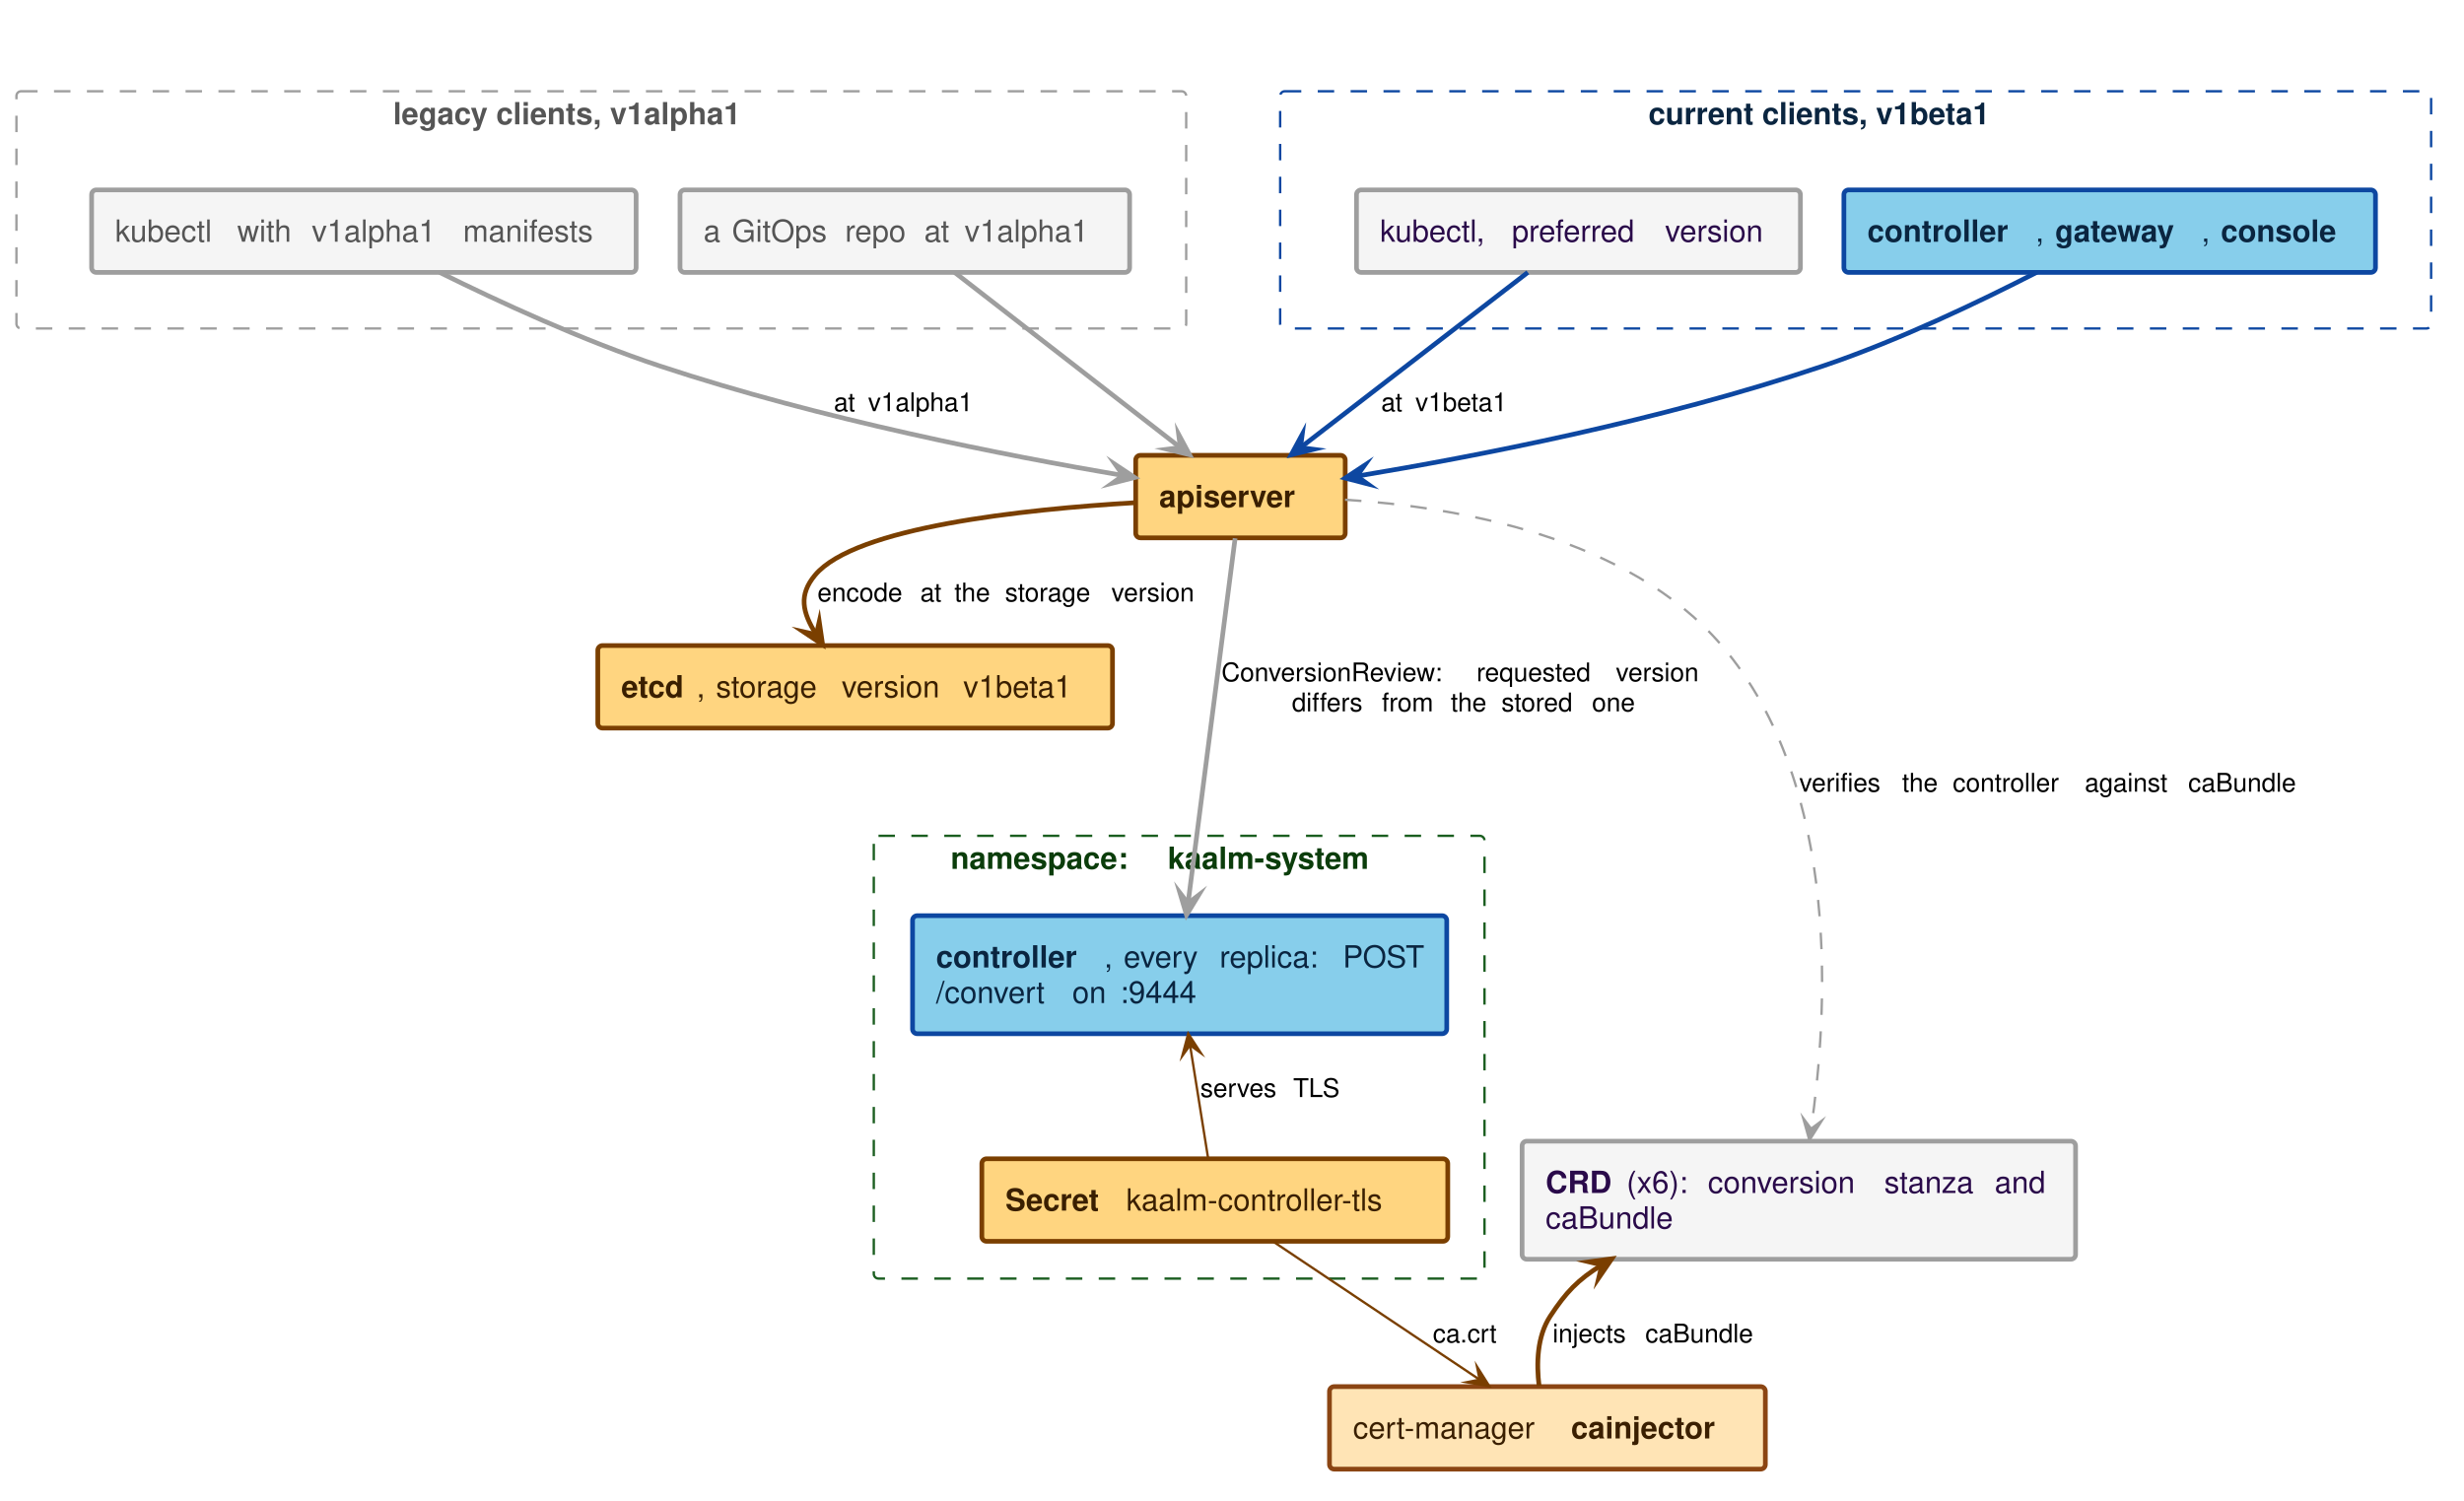
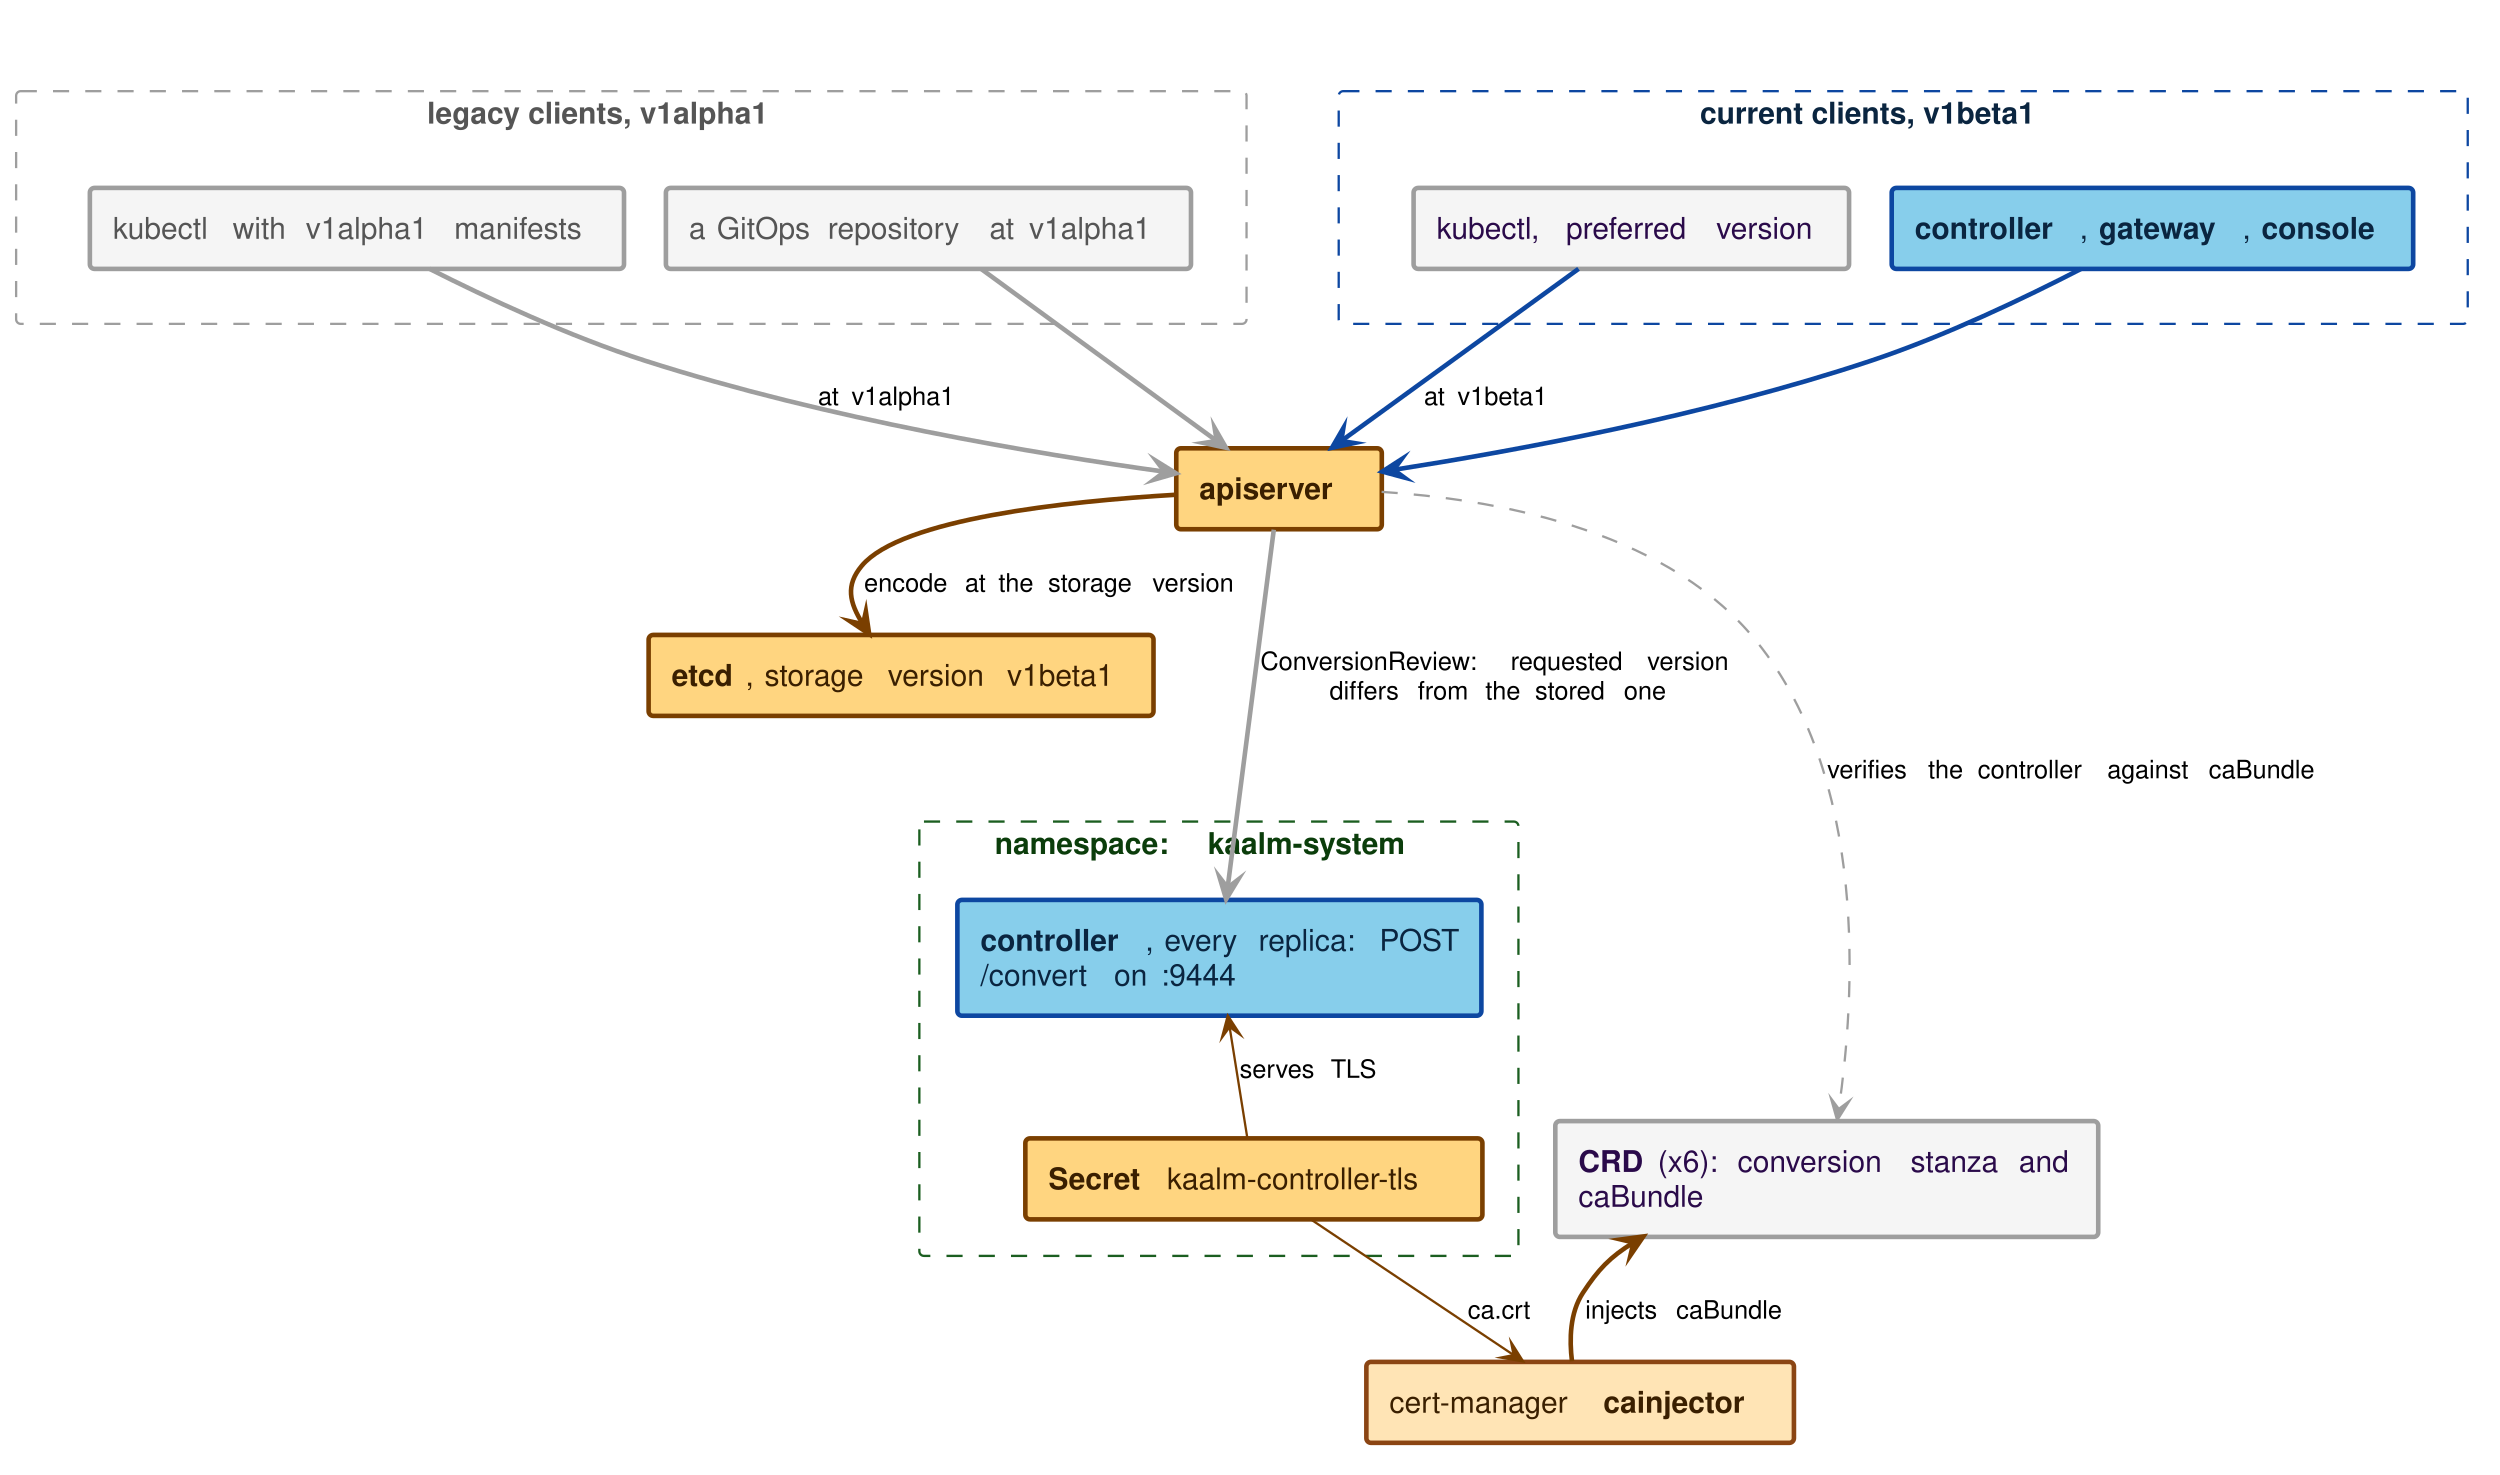
- <svg xmlns="http://www.w3.org/2000/svg" contentStyleType="text/css" data-diagram-type="DESCRIPTION" height="639px" preserveAspectRatio="none" style="width:1049px;height:639px;" version="1.1" viewBox="0 0 1049 639" width="1049px" zoomAndPan="magnify">
+ <svg xmlns="http://www.w3.org/2000/svg" contentStyleType="text/css" data-diagram-type="DESCRIPTION" height="640px" preserveAspectRatio="none" style="width:1085px;height:640px;" version="1.1" viewBox="0 0 1085 640" width="1085px" zoomAndPan="magnify">
  <defs />
  <g>
    <g class="cluster" data-qualified-name="legacy" data-source-line="9" id="ent0001">
-       <rect fill="none" height="101" rx="2" ry="2" style="stroke:#9E9E9E;stroke-width:1;stroke-dasharray:7,7;" width="498" x="7" y="38.85" />
-       <text fill="#555555" font-family="Helvetica" font-size="13" font-weight="700" lengthAdjust="spacing" textLength="177.29" x="167.355" y="52.917">legacy clients, v1alpha1</text>
+       <rect fill="none" height="101" rx="2" ry="2" style="stroke:#9E9E9E;stroke-width:1;stroke-dasharray:7,7;" width="534" x="7" y="39.56" />
+       <text fill="#555555" font-family="Helvetica" font-size="13" font-weight="700" lengthAdjust="spacing" textLength="177.29" x="185.355" y="53.627">legacy clients, v1alpha1</text>
    </g>
    <g class="cluster" data-qualified-name="current" data-source-line="13" id="ent0004">
-       <rect fill="none" height="101" rx="2" ry="2" style="stroke:#0D47A1;stroke-width:1;stroke-dasharray:7,7;" width="490" x="545" y="38.85" />
-       <text fill="#0A2540" font-family="Helvetica" font-size="13" font-weight="700" lengthAdjust="spacing" textLength="176.376" x="701.812" y="52.917">current clients, v1beta1</text>
+       <rect fill="none" height="101" rx="2" ry="2" style="stroke:#0D47A1;stroke-width:1;stroke-dasharray:7,7;" width="490" x="581" y="39.56" />
+       <text fill="#0A2540" font-family="Helvetica" font-size="13" font-weight="700" lengthAdjust="spacing" textLength="176.376" x="737.812" y="53.627">current clients, v1beta1</text>
    </g>
    <g class="cluster" data-qualified-name="nssys" data-source-line="19" id="ent0009">
-       <rect fill="none" height="188.5" rx="2" ry="2" style="stroke:#1B5E20;stroke-width:1;stroke-dasharray:7,7;" width="260" x="372" y="355.85" />
-       <text fill="#0B3D0B" font-family="Helvetica" font-size="13" font-weight="700" lengthAdjust="spacing" textLength="87.928" x="404.716" y="369.917">namespace:</text>
-       <text fill="#0B3D0B" font-family="Helvetica" font-size="13" font-weight="700" lengthAdjust="spacing" textLength="102.115" x="497.169" y="369.917">kaalm-system</text>
+       <rect fill="none" height="188.5" rx="2" ry="2" style="stroke:#1B5E20;stroke-width:1;stroke-dasharray:7,7;" width="260" x="399" y="356.56" />
+       <text fill="#0B3D0B" font-family="Helvetica" font-size="13" font-weight="700" lengthAdjust="spacing" textLength="87.928" x="431.716" y="370.627">namespace:</text>
+       <text fill="#0B3D0B" font-family="Helvetica" font-size="13" font-weight="700" lengthAdjust="spacing" textLength="102.115" x="524.169" y="370.627">kaalm-system</text>
    </g>
    <g class="entity" data-qualified-name="legacy.kal" data-source-line="10" id="ent0002">
-       <rect fill="#F5F5F5" height="35.133" rx="2" ry="2" style="stroke:#9E9E9E;stroke-width:2;" width="231.821" x="39" y="80.85" />
-       <text fill="#555555" font-family="Helvetica" font-size="13" lengthAdjust="spacing" textLength="47.874" x="49" y="102.917">kubectl</text>
-       <text fill="#555555" font-family="Helvetica" font-size="13" lengthAdjust="spacing" textLength="4.132" x="96.874" y="102.917"> </text>
-       <text fill="#555555" font-family="Helvetica" font-size="13" lengthAdjust="spacing" textLength="27.581" x="101.006" y="102.917">with</text>
-       <text fill="#555555" font-family="Helvetica" font-size="13" lengthAdjust="spacing" textLength="4.132" x="128.587" y="102.917"> </text>
-       <text fill="#555555" font-family="Helvetica" font-size="13" lengthAdjust="spacing" textLength="60.271" x="132.719" y="102.917">v1alpha1</text>
-       <text fill="#555555" font-family="Helvetica" font-size="13" lengthAdjust="spacing" textLength="4.132" x="192.99" y="102.917"> </text>
-       <text fill="#555555" font-family="Helvetica" font-size="13" lengthAdjust="spacing" textLength="63.699" x="197.123" y="102.917">manifests</text>
+       <rect fill="#F5F5F5" height="35.133" rx="2" ry="2" style="stroke:#9E9E9E;stroke-width:2;" width="231.821" x="39" y="81.56" />
+       <text fill="#555555" font-family="Helvetica" font-size="13" lengthAdjust="spacing" textLength="47.874" x="49" y="103.627">kubectl</text>
+       <text fill="#555555" font-family="Helvetica" font-size="13" lengthAdjust="spacing" textLength="4.132" x="96.874" y="103.627"> </text>
+       <text fill="#555555" font-family="Helvetica" font-size="13" lengthAdjust="spacing" textLength="27.581" x="101.006" y="103.627">with</text>
+       <text fill="#555555" font-family="Helvetica" font-size="13" lengthAdjust="spacing" textLength="4.132" x="128.587" y="103.627"> </text>
+       <text fill="#555555" font-family="Helvetica" font-size="13" lengthAdjust="spacing" textLength="60.271" x="132.719" y="103.627">v1alpha1</text>
+       <text fill="#555555" font-family="Helvetica" font-size="13" lengthAdjust="spacing" textLength="4.132" x="192.99" y="103.627"> </text>
+       <text fill="#555555" font-family="Helvetica" font-size="13" lengthAdjust="spacing" textLength="63.699" x="197.123" y="103.627">manifests</text>
    </g>
    <g class="entity" data-qualified-name="legacy.gitops" data-source-line="11" id="ent0003">
-       <rect fill="#F5F5F5" height="35.133" rx="2" ry="2" style="stroke:#9E9E9E;stroke-width:2;" width="191.418" x="289.5" y="80.85" />
-       <text fill="#555555" font-family="Helvetica" font-size="13" lengthAdjust="spacing" textLength="7.966" x="299.5" y="102.917">a</text>
-       <text fill="#555555" font-family="Helvetica" font-size="13" lengthAdjust="spacing" textLength="4.132" x="307.466" y="102.917"> </text>
-       <text fill="#555555" font-family="Helvetica" font-size="13" lengthAdjust="spacing" textLength="44.04" x="311.599" y="102.917">GitOps</text>
-       <text fill="#555555" font-family="Helvetica" font-size="13" lengthAdjust="spacing" textLength="4.132" x="355.639" y="102.917"> </text>
-       <text fill="#555555" font-family="Helvetica" font-size="13" lengthAdjust="spacing" textLength="29.548" x="359.771" y="102.917">repo</text>
-       <text fill="#555555" font-family="Helvetica" font-size="13" lengthAdjust="spacing" textLength="4.132" x="389.319" y="102.917"> </text>
-       <text fill="#555555" font-family="Helvetica" font-size="13" lengthAdjust="spacing" textLength="13.063" x="393.452" y="102.917">at</text>
-       <text fill="#555555" font-family="Helvetica" font-size="13" lengthAdjust="spacing" textLength="4.132" x="406.515" y="102.917"> </text>
-       <text fill="#555555" font-family="Helvetica" font-size="13" lengthAdjust="spacing" textLength="60.271" x="410.647" y="102.917">v1alpha1</text>
+       <rect fill="#F5F5F5" height="35.133" rx="2" ry="2" style="stroke:#9E9E9E;stroke-width:2;" width="227.892" x="289" y="81.56" />
+       <text fill="#555555" font-family="Helvetica" font-size="13" lengthAdjust="spacing" textLength="7.966" x="299" y="103.627">a</text>
+       <text fill="#555555" font-family="Helvetica" font-size="13" lengthAdjust="spacing" textLength="4.132" x="306.966" y="103.627"> </text>
+       <text fill="#555555" font-family="Helvetica" font-size="13" lengthAdjust="spacing" textLength="44.04" x="311.099" y="103.627">GitOps</text>
+       <text fill="#555555" font-family="Helvetica" font-size="13" lengthAdjust="spacing" textLength="4.132" x="355.139" y="103.627"> </text>
+       <text fill="#555555" font-family="Helvetica" font-size="13" lengthAdjust="spacing" textLength="66.022" x="359.271" y="103.627">repository</text>
+       <text fill="#555555" font-family="Helvetica" font-size="13" lengthAdjust="spacing" textLength="4.132" x="425.293" y="103.627"> </text>
+       <text fill="#555555" font-family="Helvetica" font-size="13" lengthAdjust="spacing" textLength="13.063" x="429.425" y="103.627">at</text>
+       <text fill="#555555" font-family="Helvetica" font-size="13" lengthAdjust="spacing" textLength="4.132" x="442.489" y="103.627"> </text>
+       <text fill="#555555" font-family="Helvetica" font-size="13" lengthAdjust="spacing" textLength="60.271" x="446.621" y="103.627">v1alpha1</text>
    </g>
    <g class="entity" data-qualified-name="current.kbeta" data-source-line="14" id="ent0005">
-       <rect fill="#F5F5F5" height="35.133" rx="2" ry="2" style="stroke:#9E9E9E;stroke-width:2;" width="188.994" x="577.5" y="80.85" />
-       <text fill="#2A0A4A" font-family="Helvetica" font-size="13" lengthAdjust="spacing" textLength="52.006" x="587.5" y="102.917">kubectl,</text>
-       <text fill="#2A0A4A" font-family="Helvetica" font-size="13" lengthAdjust="spacing" textLength="4.132" x="639.506" y="102.917"> </text>
-       <text fill="#2A0A4A" font-family="Helvetica" font-size="13" lengthAdjust="spacing" textLength="61.109" x="643.639" y="102.917">preferred</text>
-       <text fill="#2A0A4A" font-family="Helvetica" font-size="13" lengthAdjust="spacing" textLength="4.132" x="704.748" y="102.917"> </text>
-       <text fill="#2A0A4A" font-family="Helvetica" font-size="13" lengthAdjust="spacing" textLength="47.614" x="708.88" y="102.917">version</text>
+       <rect fill="#F5F5F5" height="35.133" rx="2" ry="2" style="stroke:#9E9E9E;stroke-width:2;" width="188.994" x="613.5" y="81.56" />
+       <text fill="#2A0A4A" font-family="Helvetica" font-size="13" lengthAdjust="spacing" textLength="52.006" x="623.5" y="103.627">kubectl,</text>
+       <text fill="#2A0A4A" font-family="Helvetica" font-size="13" lengthAdjust="spacing" textLength="4.132" x="675.506" y="103.627"> </text>
+       <text fill="#2A0A4A" font-family="Helvetica" font-size="13" lengthAdjust="spacing" textLength="61.109" x="679.639" y="103.627">preferred</text>
+       <text fill="#2A0A4A" font-family="Helvetica" font-size="13" lengthAdjust="spacing" textLength="4.132" x="740.748" y="103.627"> </text>
+       <text fill="#2A0A4A" font-family="Helvetica" font-size="13" lengthAdjust="spacing" textLength="47.614" x="744.88" y="103.627">version</text>
    </g>
    <g class="entity" data-qualified-name="current.comps" data-source-line="15" id="ent0006">
-       <rect fill="#87CEEB" height="35.133" rx="2" ry="2" style="stroke:#0D47A1;stroke-width:2;" width="226.318" x="785" y="80.85" />
-       <text fill="#0A2540" font-family="Helvetica" font-size="13" font-weight="700" lengthAdjust="spacing" textLength="71.589" x="795" y="102.917">controller</text>
-       <text fill="#0A2540" font-family="Helvetica" font-size="13" lengthAdjust="spacing" textLength="4.132" x="866.589" y="102.917">,</text>
-       <text fill="#0A2540" font-family="Helvetica" font-size="13" lengthAdjust="spacing" textLength="4.132" x="870.721" y="102.917"> </text>
-       <text fill="#0A2540" font-family="Helvetica" font-size="13" font-weight="700" lengthAdjust="spacing" textLength="62.366" x="874.854" y="102.917">gateway</text>
-       <text fill="#0A2540" font-family="Helvetica" font-size="13" lengthAdjust="spacing" textLength="4.132" x="937.219" y="102.917">,</text>
-       <text fill="#0A2540" font-family="Helvetica" font-size="13" lengthAdjust="spacing" textLength="4.132" x="941.352" y="102.917"> </text>
-       <text fill="#0A2540" font-family="Helvetica" font-size="13" font-weight="700" lengthAdjust="spacing" textLength="55.834" x="945.484" y="102.917">console</text>
+       <rect fill="#87CEEB" height="35.133" rx="2" ry="2" style="stroke:#0D47A1;stroke-width:2;" width="226.318" x="821" y="81.56" />
+       <text fill="#0A2540" font-family="Helvetica" font-size="13" font-weight="700" lengthAdjust="spacing" textLength="71.589" x="831" y="103.627">controller</text>
+       <text fill="#0A2540" font-family="Helvetica" font-size="13" lengthAdjust="spacing" textLength="4.132" x="902.589" y="103.627">,</text>
+       <text fill="#0A2540" font-family="Helvetica" font-size="13" lengthAdjust="spacing" textLength="4.132" x="906.721" y="103.627"> </text>
+       <text fill="#0A2540" font-family="Helvetica" font-size="13" font-weight="700" lengthAdjust="spacing" textLength="62.366" x="910.854" y="103.627">gateway</text>
+       <text fill="#0A2540" font-family="Helvetica" font-size="13" lengthAdjust="spacing" textLength="4.132" x="973.219" y="103.627">,</text>
+       <text fill="#0A2540" font-family="Helvetica" font-size="13" lengthAdjust="spacing" textLength="4.132" x="977.352" y="103.627"> </text>
+       <text fill="#0A2540" font-family="Helvetica" font-size="13" font-weight="700" lengthAdjust="spacing" textLength="55.834" x="981.484" y="103.627">console</text>
    </g>
    <g class="entity" data-qualified-name="nssys.conv" data-source-line="20" id="ent0010">
-       <rect fill="#87CEEB" height="50.266" rx="2" ry="2" style="stroke:#0D47A1;stroke-width:2;" width="227.422" x="388.5" y="389.85" />
-       <text fill="#0A2540" font-family="Helvetica" font-size="13" font-weight="700" lengthAdjust="spacing" textLength="71.589" x="398.5" y="411.917">controller</text>
-       <text fill="#0A2540" font-family="Helvetica" font-size="13" lengthAdjust="spacing" textLength="4.132" x="470.089" y="411.917">,</text>
-       <text fill="#0A2540" font-family="Helvetica" font-size="13" lengthAdjust="spacing" textLength="4.132" x="474.221" y="411.917"> </text>
-       <text fill="#0A2540" font-family="Helvetica" font-size="13" lengthAdjust="spacing" textLength="36.727" x="478.353" y="411.917">every</text>
-       <text fill="#0A2540" font-family="Helvetica" font-size="13" lengthAdjust="spacing" textLength="4.132" x="515.081" y="411.917"> </text>
-       <text fill="#0A2540" font-family="Helvetica" font-size="13" lengthAdjust="spacing" textLength="48.312" x="519.213" y="411.917">replica:</text>
-       <text fill="#0A2540" font-family="Helvetica" font-size="13" lengthAdjust="spacing" textLength="4.132" x="567.525" y="411.917"> </text>
-       <text fill="#0A2540" font-family="Helvetica" font-size="13" lengthAdjust="spacing" textLength="34.265" x="571.658" y="411.917">POST</text>
-       <text fill="#0A2540" font-family="Helvetica" font-size="13" lengthAdjust="spacing" textLength="53.853" x="398.5" y="427.05">/convert</text>
-       <text fill="#0A2540" font-family="Helvetica" font-size="13" lengthAdjust="spacing" textLength="4.132" x="452.353" y="427.05"> </text>
-       <text fill="#0A2540" font-family="Helvetica" font-size="13" lengthAdjust="spacing" textLength="16.193" x="456.486" y="427.05">on</text>
-       <text fill="#0A2540" font-family="Helvetica" font-size="13" lengthAdjust="spacing" textLength="4.132" x="472.679" y="427.05"> </text>
-       <text fill="#0A2540" font-family="Helvetica" font-size="13" lengthAdjust="spacing" textLength="37.464" x="476.811" y="427.05">:9444</text>
+       <rect fill="#87CEEB" height="50.266" rx="2" ry="2" style="stroke:#0D47A1;stroke-width:2;" width="227.422" x="415.5" y="390.56" />
+       <text fill="#0A2540" font-family="Helvetica" font-size="13" font-weight="700" lengthAdjust="spacing" textLength="71.589" x="425.5" y="412.627">controller</text>
+       <text fill="#0A2540" font-family="Helvetica" font-size="13" lengthAdjust="spacing" textLength="4.132" x="497.089" y="412.627">,</text>
+       <text fill="#0A2540" font-family="Helvetica" font-size="13" lengthAdjust="spacing" textLength="4.132" x="501.221" y="412.627"> </text>
+       <text fill="#0A2540" font-family="Helvetica" font-size="13" lengthAdjust="spacing" textLength="36.727" x="505.353" y="412.627">every</text>
+       <text fill="#0A2540" font-family="Helvetica" font-size="13" lengthAdjust="spacing" textLength="4.132" x="542.081" y="412.627"> </text>
+       <text fill="#0A2540" font-family="Helvetica" font-size="13" lengthAdjust="spacing" textLength="48.312" x="546.213" y="412.627">replica:</text>
+       <text fill="#0A2540" font-family="Helvetica" font-size="13" lengthAdjust="spacing" textLength="4.132" x="594.525" y="412.627"> </text>
+       <text fill="#0A2540" font-family="Helvetica" font-size="13" lengthAdjust="spacing" textLength="34.265" x="598.658" y="412.627">POST</text>
+       <text fill="#0A2540" font-family="Helvetica" font-size="13" lengthAdjust="spacing" textLength="53.853" x="425.5" y="427.76">/convert</text>
+       <text fill="#0A2540" font-family="Helvetica" font-size="13" lengthAdjust="spacing" textLength="4.132" x="479.353" y="427.76"> </text>
+       <text fill="#0A2540" font-family="Helvetica" font-size="13" lengthAdjust="spacing" textLength="16.193" x="483.486" y="427.76">on</text>
+       <text fill="#0A2540" font-family="Helvetica" font-size="13" lengthAdjust="spacing" textLength="4.132" x="499.679" y="427.76"> </text>
+       <text fill="#0A2540" font-family="Helvetica" font-size="13" lengthAdjust="spacing" textLength="37.464" x="503.811" y="427.76">:9444</text>
    </g>
    <g class="entity" data-qualified-name="nssys.secret" data-source-line="21" id="ent0011">
-       <rect fill="#FFD580" height="35.133" rx="2" ry="2" style="stroke:#7A3F00;stroke-width:2;" width="198.363" x="418" y="493.35" />
-       <text fill="#3A1F00" font-family="Helvetica" font-size="13" font-weight="700" lengthAdjust="spacing" textLength="47.328" x="428" y="515.417">Secret</text>
-       <text fill="#3A1F00" font-family="Helvetica" font-size="13" lengthAdjust="spacing" textLength="4.132" x="475.328" y="515.417"> </text>
-       <text fill="#3A1F00" font-family="Helvetica" font-size="13" lengthAdjust="spacing" textLength="126.902" x="479.46" y="515.417">kaalm-controller-tls</text>
+       <rect fill="#FFD580" height="35.133" rx="2" ry="2" style="stroke:#7A3F00;stroke-width:2;" width="198.363" x="445" y="494.06" />
+       <text fill="#3A1F00" font-family="Helvetica" font-size="13" font-weight="700" lengthAdjust="spacing" textLength="47.328" x="455" y="516.127">Secret</text>
+       <text fill="#3A1F00" font-family="Helvetica" font-size="13" lengthAdjust="spacing" textLength="4.132" x="502.328" y="516.127"> </text>
+       <text fill="#3A1F00" font-family="Helvetica" font-size="13" lengthAdjust="spacing" textLength="126.902" x="506.46" y="516.127">kaalm-controller-tls</text>
    </g>
    <g class="entity" data-qualified-name="api" data-source-line="17" id="ent0007">
-       <rect fill="#FFD580" height="35.133" rx="2" ry="2" style="stroke:#7A3F00;stroke-width:2;" width="89.202" x="483.5" y="193.85" />
-       <text fill="#3A1F00" font-family="Helvetica" font-size="13" font-weight="700" lengthAdjust="spacing" textLength="69.202" x="493.5" y="215.917">apiserver</text>
+       <rect fill="#FFD580" height="35.133" rx="2" ry="2" style="stroke:#7A3F00;stroke-width:2;" width="89.202" x="510.5" y="194.56" />
+       <text fill="#3A1F00" font-family="Helvetica" font-size="13" font-weight="700" lengthAdjust="spacing" textLength="69.202" x="520.5" y="216.627">apiserver</text>
    </g>
    <g class="entity" data-qualified-name="etcd" data-source-line="18" id="ent0008">
-       <rect fill="#FFD580" height="35.133" rx="2" ry="2" style="stroke:#7A3F00;stroke-width:2;" width="219.12" x="254.5" y="274.85" />
-       <text fill="#3A1F00" font-family="Helvetica" font-size="13" font-weight="700" lengthAdjust="spacing" textLength="32.043" x="264.5" y="296.917">etcd</text>
-       <text fill="#3A1F00" font-family="Helvetica" font-size="13" lengthAdjust="spacing" textLength="4.132" x="296.543" y="296.917">,</text>
-       <text fill="#3A1F00" font-family="Helvetica" font-size="13" lengthAdjust="spacing" textLength="4.132" x="300.675" y="296.917"> </text>
-       <text fill="#3A1F00" font-family="Helvetica" font-size="13" lengthAdjust="spacing" textLength="49.385" x="304.808" y="296.917">storage</text>
-       <text fill="#3A1F00" font-family="Helvetica" font-size="13" lengthAdjust="spacing" textLength="4.132" x="354.192" y="296.917"> </text>
-       <text fill="#3A1F00" font-family="Helvetica" font-size="13" lengthAdjust="spacing" textLength="47.614" x="358.325" y="296.917">version</text>
-       <text fill="#3A1F00" font-family="Helvetica" font-size="13" lengthAdjust="spacing" textLength="4.132" x="405.938" y="296.917"> </text>
-       <text fill="#3A1F00" font-family="Helvetica" font-size="13" lengthAdjust="spacing" textLength="53.549" x="410.071" y="296.917">v1beta1</text>
+       <rect fill="#FFD580" height="35.133" rx="2" ry="2" style="stroke:#7A3F00;stroke-width:2;" width="219.12" x="281.5" y="275.56" />
+       <text fill="#3A1F00" font-family="Helvetica" font-size="13" font-weight="700" lengthAdjust="spacing" textLength="32.043" x="291.5" y="297.627">etcd</text>
+       <text fill="#3A1F00" font-family="Helvetica" font-size="13" lengthAdjust="spacing" textLength="4.132" x="323.543" y="297.627">,</text>
+       <text fill="#3A1F00" font-family="Helvetica" font-size="13" lengthAdjust="spacing" textLength="4.132" x="327.675" y="297.627"> </text>
+       <text fill="#3A1F00" font-family="Helvetica" font-size="13" lengthAdjust="spacing" textLength="49.385" x="331.808" y="297.627">storage</text>
+       <text fill="#3A1F00" font-family="Helvetica" font-size="13" lengthAdjust="spacing" textLength="4.132" x="381.192" y="297.627"> </text>
+       <text fill="#3A1F00" font-family="Helvetica" font-size="13" lengthAdjust="spacing" textLength="47.614" x="385.325" y="297.627">version</text>
+       <text fill="#3A1F00" font-family="Helvetica" font-size="13" lengthAdjust="spacing" textLength="4.132" x="432.938" y="297.627"> </text>
+       <text fill="#3A1F00" font-family="Helvetica" font-size="13" lengthAdjust="spacing" textLength="53.549" x="437.071" y="297.627">v1beta1</text>
    </g>
    <g class="entity" data-qualified-name="cainj" data-source-line="23" id="ent0012">
-       <rect fill="#FFE4B5" height="35.133" rx="2" ry="2" style="stroke:#8B4513;stroke-width:2;" width="185.566" x="566" y="590.35" />
-       <text fill="#3A1F00" font-family="Helvetica" font-size="13" lengthAdjust="spacing" textLength="88.709" x="576" y="612.417">cert-manager</text>
-       <text fill="#3A1F00" font-family="Helvetica" font-size="13" lengthAdjust="spacing" textLength="4.132" x="664.708" y="612.417"> </text>
-       <text fill="#3A1F00" font-family="Helvetica" font-size="13" font-weight="700" lengthAdjust="spacing" textLength="72.725" x="668.841" y="612.417">cainjector</text>
+       <rect fill="#FFE4B5" height="35.133" rx="2" ry="2" style="stroke:#8B4513;stroke-width:2;" width="185.566" x="593" y="591.06" />
+       <text fill="#3A1F00" font-family="Helvetica" font-size="13" lengthAdjust="spacing" textLength="88.709" x="603" y="613.127">cert-manager</text>
+       <text fill="#3A1F00" font-family="Helvetica" font-size="13" lengthAdjust="spacing" textLength="4.132" x="691.708" y="613.127"> </text>
+       <text fill="#3A1F00" font-family="Helvetica" font-size="13" font-weight="700" lengthAdjust="spacing" textLength="72.725" x="695.841" y="613.127">cainjector</text>
    </g>
    <g class="entity" data-qualified-name="crd" data-source-line="24" id="ent0013">
-       <rect fill="#F5F5F5" height="50.266" rx="2" ry="2" style="stroke:#9E9E9E;stroke-width:2;" width="235.636" x="648" y="485.85" />
-       <text fill="#2A0A4A" font-family="Helvetica" font-size="13" font-weight="700" lengthAdjust="spacing" textLength="30.342" x="658" y="507.917">CRD</text>
-       <text fill="#2A0A4A" font-family="Helvetica" font-size="13" lengthAdjust="spacing" textLength="4.132" x="688.342" y="507.917"> </text>
-       <text fill="#2A0A4A" font-family="Helvetica" font-size="13" lengthAdjust="spacing" textLength="30.488" x="692.474" y="507.917">(x6):</text>
-       <text fill="#2A0A4A" font-family="Helvetica" font-size="13" lengthAdjust="spacing" textLength="4.132" x="722.962" y="507.917"> </text>
-       <text fill="#2A0A4A" font-family="Helvetica" font-size="13" lengthAdjust="spacing" textLength="70.954" x="727.094" y="507.917">conversion</text>
-       <text fill="#2A0A4A" font-family="Helvetica" font-size="13" lengthAdjust="spacing" textLength="4.132" x="798.048" y="507.917"> </text>
-       <text fill="#2A0A4A" font-family="Helvetica" font-size="13" lengthAdjust="spacing" textLength="42.866" x="802.181" y="507.917">stanza</text>
-       <text fill="#2A0A4A" font-family="Helvetica" font-size="13" lengthAdjust="spacing" textLength="4.132" x="845.046" y="507.917"> </text>
-       <text fill="#2A0A4A" font-family="Helvetica" font-size="13" lengthAdjust="spacing" textLength="24.457" x="849.179" y="507.917">and</text>
-       <text fill="#2A0A4A" font-family="Helvetica" font-size="13" lengthAdjust="spacing" textLength="60.373" x="658" y="523.05">caBundle</text>
+       <rect fill="#F5F5F5" height="50.266" rx="2" ry="2" style="stroke:#9E9E9E;stroke-width:2;" width="235.636" x="675" y="486.56" />
+       <text fill="#2A0A4A" font-family="Helvetica" font-size="13" font-weight="700" lengthAdjust="spacing" textLength="30.342" x="685" y="508.627">CRD</text>
+       <text fill="#2A0A4A" font-family="Helvetica" font-size="13" lengthAdjust="spacing" textLength="4.132" x="715.342" y="508.627"> </text>
+       <text fill="#2A0A4A" font-family="Helvetica" font-size="13" lengthAdjust="spacing" textLength="30.488" x="719.474" y="508.627">(x6):</text>
+       <text fill="#2A0A4A" font-family="Helvetica" font-size="13" lengthAdjust="spacing" textLength="4.132" x="749.962" y="508.627"> </text>
+       <text fill="#2A0A4A" font-family="Helvetica" font-size="13" lengthAdjust="spacing" textLength="70.954" x="754.094" y="508.627">conversion</text>
+       <text fill="#2A0A4A" font-family="Helvetica" font-size="13" lengthAdjust="spacing" textLength="4.132" x="825.048" y="508.627"> </text>
+       <text fill="#2A0A4A" font-family="Helvetica" font-size="13" lengthAdjust="spacing" textLength="42.866" x="829.181" y="508.627">stanza</text>
+       <text fill="#2A0A4A" font-family="Helvetica" font-size="13" lengthAdjust="spacing" textLength="4.132" x="872.046" y="508.627"> </text>
+       <text fill="#2A0A4A" font-family="Helvetica" font-size="13" lengthAdjust="spacing" textLength="24.457" x="876.179" y="508.627">and</text>
+       <text fill="#2A0A4A" font-family="Helvetica" font-size="13" lengthAdjust="spacing" textLength="60.373" x="685" y="523.76">caBundle</text>
    </g>
    <g class="link" data-entity-1="ent0002" data-entity-2="ent0007" data-link-type="dependency" data-source-line="25" id="lnk14">
-       <path d="M187.17,115.98 C212.2,128.37 248.11,144.97 281,155.85 C350,178.67 428.091,193.92 478.161,202.45" fill="none" id="kal-to-api" style="stroke:#9E9E9E;stroke-width:2;" />
-       <polygon fill="#9E9E9E" points="483.09,203.29,474.89,197.835,478.161,202.45,473.546,205.722,483.09,203.29" style="stroke:#9E9E9E;stroke-width:2;stroke-linejoin:miter;stroke-miterlimit:10;" />
-       <text fill="#000000" font-family="Helvetica" font-size="11" lengthAdjust="spacing" textLength="11.054" x="355" y="175.06">at</text>
-       <text fill="#000000" font-family="Helvetica" font-size="11" lengthAdjust="spacing" textLength="3.497" x="366.054" y="175.06"> </text>
-       <text fill="#000000" font-family="Helvetica" font-size="11" lengthAdjust="spacing" textLength="50.998" x="369.55" y="175.06">v1alpha1</text>
+       <path d="M186.32,116.64 C211.13,129.18 247,145.99 280,156.56 C359.26,181.96 450.378,197.049 505.438,204.729" fill="none" id="kal-to-api" style="stroke:#9E9E9E;stroke-width:2;" />
+       <polygon fill="#9E9E9E" points="510.39,205.42,502.029,200.215,505.438,204.729,500.924,208.138,510.39,205.42" style="stroke:#9E9E9E;stroke-width:2;stroke-linejoin:miter;stroke-miterlimit:10;" />
+       <text fill="#000000" font-family="Helvetica" font-size="11" lengthAdjust="spacing" textLength="11.054" x="355" y="175.77">at</text>
+       <text fill="#000000" font-family="Helvetica" font-size="11" lengthAdjust="spacing" textLength="3.497" x="366.054" y="175.77"> </text>
+       <text fill="#000000" font-family="Helvetica" font-size="11" lengthAdjust="spacing" textLength="50.998" x="369.55" y="175.77">v1alpha1</text>
    </g>
    <g class="link" data-entity-1="ent0003" data-entity-2="ent0007" data-link-type="dependency" data-source-line="26" id="lnk15">
-       <path d="M406.41,115.97 C433.37,136.89 475.47,169.574 502.5,190.554" fill="none" id="gitops-to-api" style="stroke:#9E9E9E;stroke-width:2;" />
-       <polygon fill="#9E9E9E" points="506.45,193.62,501.793,184.942,502.5,190.554,496.888,191.262,506.45,193.62" style="stroke:#9E9E9E;stroke-width:2;stroke-linejoin:miter;stroke-miterlimit:10;" />
+       <path d="M425.76,116.68 C454.41,137.6 499.322,170.401 528.052,191.381" fill="none" id="gitops-to-api" style="stroke:#9E9E9E;stroke-width:2;" />
+       <polygon fill="#9E9E9E" points="532.09,194.33,527.181,185.792,528.052,191.381,522.463,192.253,532.09,194.33" style="stroke:#9E9E9E;stroke-width:2;stroke-linejoin:miter;stroke-miterlimit:10;" />
    </g>
    <g class="link" data-entity-1="ent0005" data-entity-2="ent0007" data-link-type="dependency" data-source-line="27" id="lnk16">
-       <path d="M650.44,115.97 C623.29,136.89 580.88,169.587 553.67,190.567" fill="none" id="kbeta-to-api" style="stroke:#0D47A1;stroke-width:2;" />
-       <polygon fill="#0D47A1" points="549.71,193.62,559.28,191.292,553.67,190.567,554.395,184.957,549.71,193.62" style="stroke:#0D47A1;stroke-width:2;stroke-linejoin:miter;stroke-miterlimit:10;" />
-       <text fill="#000000" font-family="Helvetica" font-size="11" lengthAdjust="spacing" textLength="11.054" x="588" y="175.06">at</text>
-       <text fill="#000000" font-family="Helvetica" font-size="11" lengthAdjust="spacing" textLength="3.497" x="599.054" y="175.06"> </text>
-       <text fill="#000000" font-family="Helvetica" font-size="11" lengthAdjust="spacing" textLength="45.31" x="602.55" y="175.06">v1beta1</text>
+       <path d="M685.09,116.68 C656.25,137.6 611.027,170.414 582.107,191.394" fill="none" id="kbeta-to-api" style="stroke:#0D47A1;stroke-width:2;" />
+       <polygon fill="#0D47A1" points="578.06,194.33,587.694,192.283,582.107,191.394,582.996,185.807,578.06,194.33" style="stroke:#0D47A1;stroke-width:2;stroke-linejoin:miter;stroke-miterlimit:10;" />
+       <text fill="#000000" font-family="Helvetica" font-size="11" lengthAdjust="spacing" textLength="11.054" x="618" y="175.77">at</text>
+       <text fill="#000000" font-family="Helvetica" font-size="11" lengthAdjust="spacing" textLength="3.497" x="629.054" y="175.77"> </text>
+       <text fill="#000000" font-family="Helvetica" font-size="11" lengthAdjust="spacing" textLength="45.31" x="632.55" y="175.77">v1beta1</text>
    </g>
    <g class="link" data-entity-1="ent0006" data-entity-2="ent0007" data-link-type="dependency" data-source-line="28" id="lnk17">
-       <path d="M867.17,115.91 C842.95,128.35 808.07,145.04 776,155.85 C706.65,179.22 627.893,194.382 577.623,202.722" fill="none" id="comps-to-api" style="stroke:#0D47A1;stroke-width:2;" />
-       <polygon fill="#0D47A1" points="572.69,203.54,582.223,206.013,577.623,202.722,580.914,198.121,572.69,203.54" style="stroke:#0D47A1;stroke-width:2;stroke-linejoin:miter;stroke-miterlimit:10;" />
+       <path d="M903.19,116.69 C878.99,129.16 844.11,145.87 812,156.56 C739.51,180.69 656.8,195.8 604.86,203.9" fill="none" id="comps-to-api" style="stroke:#0D47A1;stroke-width:2;" />
+       <polygon fill="#0D47A1" points="599.92,204.67,609.429,207.235,604.86,203.9,608.196,199.331,599.92,204.67" style="stroke:#0D47A1;stroke-width:2;stroke-linejoin:miter;stroke-miterlimit:10;" />
    </g>
    <g class="link" data-entity-1="ent0007" data-entity-2="ent0008" data-link-type="dependency" data-source-line="29" id="lnk18">
-       <path d="M483.35,214.01 C435.49,216.85 364.05,224.46 347,244.85 C339.94,253.29 341.518,260.684 347.538,270.204" fill="none" id="api-to-etcd" style="stroke:#7A3F00;stroke-width:2;" />
-       <polygon fill="#7A3F00" points="350.21,274.43,348.781,264.685,347.538,270.204,342.019,268.961,350.21,274.43" style="stroke:#7A3F00;stroke-width:2;stroke-linejoin:miter;stroke-miterlimit:10;" />
-       <text fill="#000000" font-family="Helvetica" font-size="11" lengthAdjust="spacing" textLength="40.267" x="348" y="256.06">encode</text>
-       <text fill="#000000" font-family="Helvetica" font-size="11" lengthAdjust="spacing" textLength="3.497" x="388.267" y="256.06"> </text>
-       <text fill="#000000" font-family="Helvetica" font-size="11" lengthAdjust="spacing" textLength="11.054" x="391.764" y="256.06">at</text>
-       <text fill="#000000" font-family="Helvetica" font-size="11" lengthAdjust="spacing" textLength="3.497" x="402.817" y="256.06"> </text>
-       <text fill="#000000" font-family="Helvetica" font-size="11" lengthAdjust="spacing" textLength="18.052" x="406.314" y="256.06">the</text>
-       <text fill="#000000" font-family="Helvetica" font-size="11" lengthAdjust="spacing" textLength="3.497" x="424.366" y="256.06"> </text>
-       <text fill="#000000" font-family="Helvetica" font-size="11" lengthAdjust="spacing" textLength="41.787" x="427.863" y="256.06">storage</text>
-       <text fill="#000000" font-family="Helvetica" font-size="11" lengthAdjust="spacing" textLength="3.497" x="469.65" y="256.06"> </text>
-       <text fill="#000000" font-family="Helvetica" font-size="11" lengthAdjust="spacing" textLength="40.289" x="473.147" y="256.06">version</text>
+       <path d="M510.35,214.72 C462.49,217.56 391.05,225.17 374,245.56 C366.94,254 368.518,261.394 374.538,270.914" fill="none" id="api-to-etcd" style="stroke:#7A3F00;stroke-width:2;" />
+       <polygon fill="#7A3F00" points="377.21,275.14,375.781,265.395,374.538,270.914,369.019,269.671,377.21,275.14" style="stroke:#7A3F00;stroke-width:2;stroke-linejoin:miter;stroke-miterlimit:10;" />
+       <text fill="#000000" font-family="Helvetica" font-size="11" lengthAdjust="spacing" textLength="40.267" x="375" y="256.77">encode</text>
+       <text fill="#000000" font-family="Helvetica" font-size="11" lengthAdjust="spacing" textLength="3.497" x="415.267" y="256.77"> </text>
+       <text fill="#000000" font-family="Helvetica" font-size="11" lengthAdjust="spacing" textLength="11.054" x="418.764" y="256.77">at</text>
+       <text fill="#000000" font-family="Helvetica" font-size="11" lengthAdjust="spacing" textLength="3.497" x="429.817" y="256.77"> </text>
+       <text fill="#000000" font-family="Helvetica" font-size="11" lengthAdjust="spacing" textLength="18.052" x="433.314" y="256.77">the</text>
+       <text fill="#000000" font-family="Helvetica" font-size="11" lengthAdjust="spacing" textLength="3.497" x="451.366" y="256.77"> </text>
+       <text fill="#000000" font-family="Helvetica" font-size="11" lengthAdjust="spacing" textLength="41.787" x="454.863" y="256.77">storage</text>
+       <text fill="#000000" font-family="Helvetica" font-size="11" lengthAdjust="spacing" textLength="3.497" x="496.65" y="256.77"> </text>
+       <text fill="#000000" font-family="Helvetica" font-size="11" lengthAdjust="spacing" textLength="40.289" x="500.147" y="256.77">version</text>
    </g>
    <g class="link" data-entity-1="ent0007" data-entity-2="ent0010" data-link-type="dependency" data-source-line="30" id="lnk19">
-       <path d="M525.83,229.18 C521.23,264.84 511.119,343.151 505.779,384.581" fill="none" id="api-to-conv" style="stroke:#9E9E9E;stroke-width:2;" />
-       <polygon fill="#9E9E9E" points="505.14,389.54,510.258,381.125,505.779,384.581,502.323,380.103,505.14,389.54" style="stroke:#9E9E9E;stroke-width:2;stroke-linejoin:miter;stroke-miterlimit:10;" />
-       <text fill="#000000" font-family="Helvetica" font-size="11" lengthAdjust="spacing" textLength="105.118" x="520" y="290.06">ConversionReview:</text>
-       <text fill="#000000" font-family="Helvetica" font-size="11" lengthAdjust="spacing" textLength="3.497" x="625.118" y="290.06"> </text>
-       <text fill="#000000" font-family="Helvetica" font-size="11" lengthAdjust="spacing" textLength="55.806" x="628.614" y="290.06">requested</text>
-       <text fill="#000000" font-family="Helvetica" font-size="11" lengthAdjust="spacing" textLength="3.497" x="684.42" y="290.06"> </text>
-       <text fill="#000000" font-family="Helvetica" font-size="11" lengthAdjust="spacing" textLength="40.289" x="687.917" y="290.06">version</text>
-       <text fill="#000000" font-family="Helvetica" font-size="11" lengthAdjust="spacing" textLength="34.805" x="550.003" y="302.865">differs</text>
-       <text fill="#000000" font-family="Helvetica" font-size="11" lengthAdjust="spacing" textLength="3.497" x="584.808" y="302.865"> </text>
-       <text fill="#000000" font-family="Helvetica" font-size="11" lengthAdjust="spacing" textLength="25.84" x="588.304" y="302.865">from</text>
-       <text fill="#000000" font-family="Helvetica" font-size="11" lengthAdjust="spacing" textLength="3.497" x="614.144" y="302.865"> </text>
-       <text fill="#000000" font-family="Helvetica" font-size="11" lengthAdjust="spacing" textLength="18.052" x="617.641" y="302.865">the</text>
-       <text fill="#000000" font-family="Helvetica" font-size="11" lengthAdjust="spacing" textLength="3.497" x="635.693" y="302.865"> </text>
-       <text fill="#000000" font-family="Helvetica" font-size="11" lengthAdjust="spacing" textLength="35.046" x="639.19" y="302.865">stored</text>
-       <text fill="#000000" font-family="Helvetica" font-size="11" lengthAdjust="spacing" textLength="3.497" x="674.236" y="302.865"> </text>
-       <text fill="#000000" font-family="Helvetica" font-size="11" lengthAdjust="spacing" textLength="20.469" x="677.733" y="302.865">one</text>
+       <path d="M552.83,229.89 C548.23,265.55 538.119,343.861 532.779,385.291" fill="none" id="api-to-conv" style="stroke:#9E9E9E;stroke-width:2;" />
+       <polygon fill="#9E9E9E" points="532.14,390.25,537.258,381.835,532.779,385.291,529.323,380.812,532.14,390.25" style="stroke:#9E9E9E;stroke-width:2;stroke-linejoin:miter;stroke-miterlimit:10;" />
+       <text fill="#000000" font-family="Helvetica" font-size="11" lengthAdjust="spacing" textLength="105.118" x="547" y="290.77">ConversionReview:</text>
+       <text fill="#000000" font-family="Helvetica" font-size="11" lengthAdjust="spacing" textLength="3.497" x="652.118" y="290.77"> </text>
+       <text fill="#000000" font-family="Helvetica" font-size="11" lengthAdjust="spacing" textLength="55.806" x="655.614" y="290.77">requested</text>
+       <text fill="#000000" font-family="Helvetica" font-size="11" lengthAdjust="spacing" textLength="3.497" x="711.42" y="290.77"> </text>
+       <text fill="#000000" font-family="Helvetica" font-size="11" lengthAdjust="spacing" textLength="40.289" x="714.917" y="290.77">version</text>
+       <text fill="#000000" font-family="Helvetica" font-size="11" lengthAdjust="spacing" textLength="34.805" x="577.003" y="303.575">differs</text>
+       <text fill="#000000" font-family="Helvetica" font-size="11" lengthAdjust="spacing" textLength="3.497" x="611.808" y="303.575"> </text>
+       <text fill="#000000" font-family="Helvetica" font-size="11" lengthAdjust="spacing" textLength="25.84" x="615.304" y="303.575">from</text>
+       <text fill="#000000" font-family="Helvetica" font-size="11" lengthAdjust="spacing" textLength="3.497" x="641.144" y="303.575"> </text>
+       <text fill="#000000" font-family="Helvetica" font-size="11" lengthAdjust="spacing" textLength="18.052" x="644.641" y="303.575">the</text>
+       <text fill="#000000" font-family="Helvetica" font-size="11" lengthAdjust="spacing" textLength="3.497" x="662.693" y="303.575"> </text>
+       <text fill="#000000" font-family="Helvetica" font-size="11" lengthAdjust="spacing" textLength="35.046" x="666.19" y="303.575">stored</text>
+       <text fill="#000000" font-family="Helvetica" font-size="11" lengthAdjust="spacing" textLength="3.497" x="701.236" y="303.575"> </text>
+       <text fill="#000000" font-family="Helvetica" font-size="11" lengthAdjust="spacing" textLength="20.469" x="704.733" y="303.575">one</text>
    </g>
    <g class="link" data-entity-1="ent0011" data-entity-2="ent0010" data-link-type="dependency" data-source-line="31" id="lnk20">
-       <path d="M514.33,493.13 C511.98,478.38 509.309,461.637 506.649,444.997" fill="none" id="secret-to-conv" style="stroke:#7A3F00;stroke-width:1;" />
-       <polygon fill="#7A3F00" points="505.86,440.06,503.331,449.579,506.649,444.997,511.231,448.316,505.86,440.06" style="stroke:#7A3F00;stroke-width:1;stroke-linejoin:miter;stroke-miterlimit:10;" />
-       <text fill="#000000" font-family="Helvetica" font-size="11" lengthAdjust="spacing" textLength="36.029" x="511" y="467.06">serves</text>
-       <text fill="#000000" font-family="Helvetica" font-size="11" lengthAdjust="spacing" textLength="3.497" x="547.029" y="467.06"> </text>
-       <text fill="#000000" font-family="Helvetica" font-size="11" lengthAdjust="spacing" textLength="19.83" x="550.526" y="467.06">TLS</text>
+       <path d="M541.33,493.84 C538.98,479.09 536.309,462.347 533.649,445.707" fill="none" id="secret-to-conv" style="stroke:#7A3F00;stroke-width:1;" />
+       <polygon fill="#7A3F00" points="532.86,440.77,530.331,450.289,533.649,445.707,538.231,449.026,532.86,440.77" style="stroke:#7A3F00;stroke-width:1;stroke-linejoin:miter;stroke-miterlimit:10;" />
+       <text fill="#000000" font-family="Helvetica" font-size="11" lengthAdjust="spacing" textLength="36.029" x="538" y="467.77">serves</text>
+       <text fill="#000000" font-family="Helvetica" font-size="11" lengthAdjust="spacing" textLength="3.497" x="574.029" y="467.77"> </text>
+       <text fill="#000000" font-family="Helvetica" font-size="11" lengthAdjust="spacing" textLength="19.83" x="577.526" y="467.77">TLS</text>
    </g>
    <g class="link" data-entity-1="ent0011" data-entity-2="ent0012" data-link-type="dependency" data-source-line="32" id="lnk21">
-       <path d="M541.73,528.4 C567.64,545.73 603.945,570.009 629.915,587.389" fill="none" id="secret-to-cainj" style="stroke:#7A3F00;stroke-width:1;" />
-       <polygon fill="#7A3F00" points="634.07,590.17,628.815,581.84,629.915,587.389,624.366,588.489,634.07,590.17" style="stroke:#7A3F00;stroke-width:1;stroke-linejoin:miter;stroke-miterlimit:10;" />
-       <text fill="#000000" font-family="Helvetica" font-size="11" lengthAdjust="spacing" textLength="31.169" x="610" y="571.56">ca.crt</text>
+       <path d="M568.73,529.11 C594.64,546.44 630.945,570.719 656.915,588.099" fill="none" id="secret-to-cainj" style="stroke:#7A3F00;stroke-width:1;" />
+       <polygon fill="#7A3F00" points="661.07,590.88,655.815,582.55,656.915,588.099,651.366,589.199,661.07,590.88" style="stroke:#7A3F00;stroke-width:1;stroke-linejoin:miter;stroke-miterlimit:10;" />
+       <text fill="#000000" font-family="Helvetica" font-size="11" lengthAdjust="spacing" textLength="31.169" x="637" y="572.27">ca.crt</text>
    </g>
    <g class="link" data-entity-1="ent0012" data-entity-2="ent0013" data-link-type="dependency" data-source-line="33" id="lnk22">
-       <path d="M655.24,590.08 C654.07,580.61 654.32,568.99 660,560.35 C666.62,550.29 671.622,544.901 681.952,538.541" fill="none" id="cainj-to-crd" style="stroke:#7A3F00;stroke-width:2;" />
-       <polygon fill="#7A3F00" points="686.21,535.92,676.449,537.232,681.952,538.541,680.643,544.045,686.21,535.92" style="stroke:#7A3F00;stroke-width:2;stroke-linejoin:miter;stroke-miterlimit:10;" />
-       <text fill="#000000" font-family="Helvetica" font-size="11" lengthAdjust="spacing" textLength="35.943" x="661" y="571.56">injects</text>
-       <text fill="#000000" font-family="Helvetica" font-size="11" lengthAdjust="spacing" textLength="3.497" x="696.943" y="571.56"> </text>
-       <text fill="#000000" font-family="Helvetica" font-size="11" lengthAdjust="spacing" textLength="51.084" x="700.44" y="571.56">caBundle</text>
+       <path d="M682.24,590.79 C681.07,581.32 681.32,569.7 687,561.06 C693.62,551 698.622,545.611 708.952,539.251" fill="none" id="cainj-to-crd" style="stroke:#7A3F00;stroke-width:2;" />
+       <polygon fill="#7A3F00" points="713.21,536.63,703.449,537.942,708.952,539.251,707.643,544.755,713.21,536.63" style="stroke:#7A3F00;stroke-width:2;stroke-linejoin:miter;stroke-miterlimit:10;" />
+       <text fill="#000000" font-family="Helvetica" font-size="11" lengthAdjust="spacing" textLength="35.943" x="688" y="572.27">injects</text>
+       <text fill="#000000" font-family="Helvetica" font-size="11" lengthAdjust="spacing" textLength="3.497" x="723.943" y="572.27"> </text>
+       <text fill="#000000" font-family="Helvetica" font-size="11" lengthAdjust="spacing" textLength="51.084" x="727.44" y="572.27">caBundle</text>
    </g>
    <g class="link" data-entity-1="ent0007" data-entity-2="ent0013" data-link-type="dependency" data-source-line="34" id="lnk23">
-       <path d="M572.61,212.76 C619.93,215.78 693.23,228.32 733,274.85 C784.79,335.45 777.861,433.752 771.041,480.552" fill="none" id="api-to-crd" style="stroke:#9E9E9E;stroke-width:1;stroke-dasharray:7,7;" />
-       <polygon fill="#9E9E9E" points="770.32,485.5,775.576,477.171,771.041,480.552,767.66,476.017,770.32,485.5" style="stroke:#9E9E9E;stroke-width:1;stroke-linejoin:miter;stroke-miterlimit:10;" />
-       <text fill="#000000" font-family="Helvetica" font-size="11" lengthAdjust="spacing" textLength="40.283" x="766" y="337.06">verifies</text>
-       <text fill="#000000" font-family="Helvetica" font-size="11" lengthAdjust="spacing" textLength="3.497" x="806.283" y="337.06"> </text>
-       <text fill="#000000" font-family="Helvetica" font-size="11" lengthAdjust="spacing" textLength="18.052" x="809.78" y="337.06">the</text>
-       <text fill="#000000" font-family="Helvetica" font-size="11" lengthAdjust="spacing" textLength="3.497" x="827.832" y="337.06"> </text>
-       <text fill="#000000" font-family="Helvetica" font-size="11" lengthAdjust="spacing" textLength="52.717" x="831.329" y="337.06">controller</text>
-       <text fill="#000000" font-family="Helvetica" font-size="11" lengthAdjust="spacing" textLength="3.497" x="884.046" y="337.06"> </text>
-       <text fill="#000000" font-family="Helvetica" font-size="11" lengthAdjust="spacing" textLength="40.536" x="887.543" y="337.06">against</text>
-       <text fill="#000000" font-family="Helvetica" font-size="11" lengthAdjust="spacing" textLength="3.497" x="928.078" y="337.06"> </text>
-       <text fill="#000000" font-family="Helvetica" font-size="11" lengthAdjust="spacing" textLength="51.084" x="931.575" y="337.06">caBundle</text>
+       <path d="M599.61,213.47 C646.93,216.49 720.23,229.03 760,275.56 C811.79,336.16 804.861,434.462 798.041,481.262" fill="none" id="api-to-crd" style="stroke:#9E9E9E;stroke-width:1;stroke-dasharray:7,7;" />
+       <polygon fill="#9E9E9E" points="797.32,486.21,802.576,477.881,798.041,481.262,794.66,476.727,797.32,486.21" style="stroke:#9E9E9E;stroke-width:1;stroke-linejoin:miter;stroke-miterlimit:10;" />
+       <text fill="#000000" font-family="Helvetica" font-size="11" lengthAdjust="spacing" textLength="40.283" x="793" y="337.77">verifies</text>
+       <text fill="#000000" font-family="Helvetica" font-size="11" lengthAdjust="spacing" textLength="3.497" x="833.283" y="337.77"> </text>
+       <text fill="#000000" font-family="Helvetica" font-size="11" lengthAdjust="spacing" textLength="18.052" x="836.78" y="337.77">the</text>
+       <text fill="#000000" font-family="Helvetica" font-size="11" lengthAdjust="spacing" textLength="3.497" x="854.832" y="337.77"> </text>
+       <text fill="#000000" font-family="Helvetica" font-size="11" lengthAdjust="spacing" textLength="52.717" x="858.329" y="337.77">controller</text>
+       <text fill="#000000" font-family="Helvetica" font-size="11" lengthAdjust="spacing" textLength="3.497" x="911.046" y="337.77"> </text>
+       <text fill="#000000" font-family="Helvetica" font-size="11" lengthAdjust="spacing" textLength="40.536" x="914.543" y="337.77">against</text>
+       <text fill="#000000" font-family="Helvetica" font-size="11" lengthAdjust="spacing" textLength="3.497" x="955.078" y="337.77"> </text>
+       <text fill="#000000" font-family="Helvetica" font-size="11" lengthAdjust="spacing" textLength="51.084" x="958.575" y="337.77">caBundle</text>
    </g>
  </g>
</svg>
